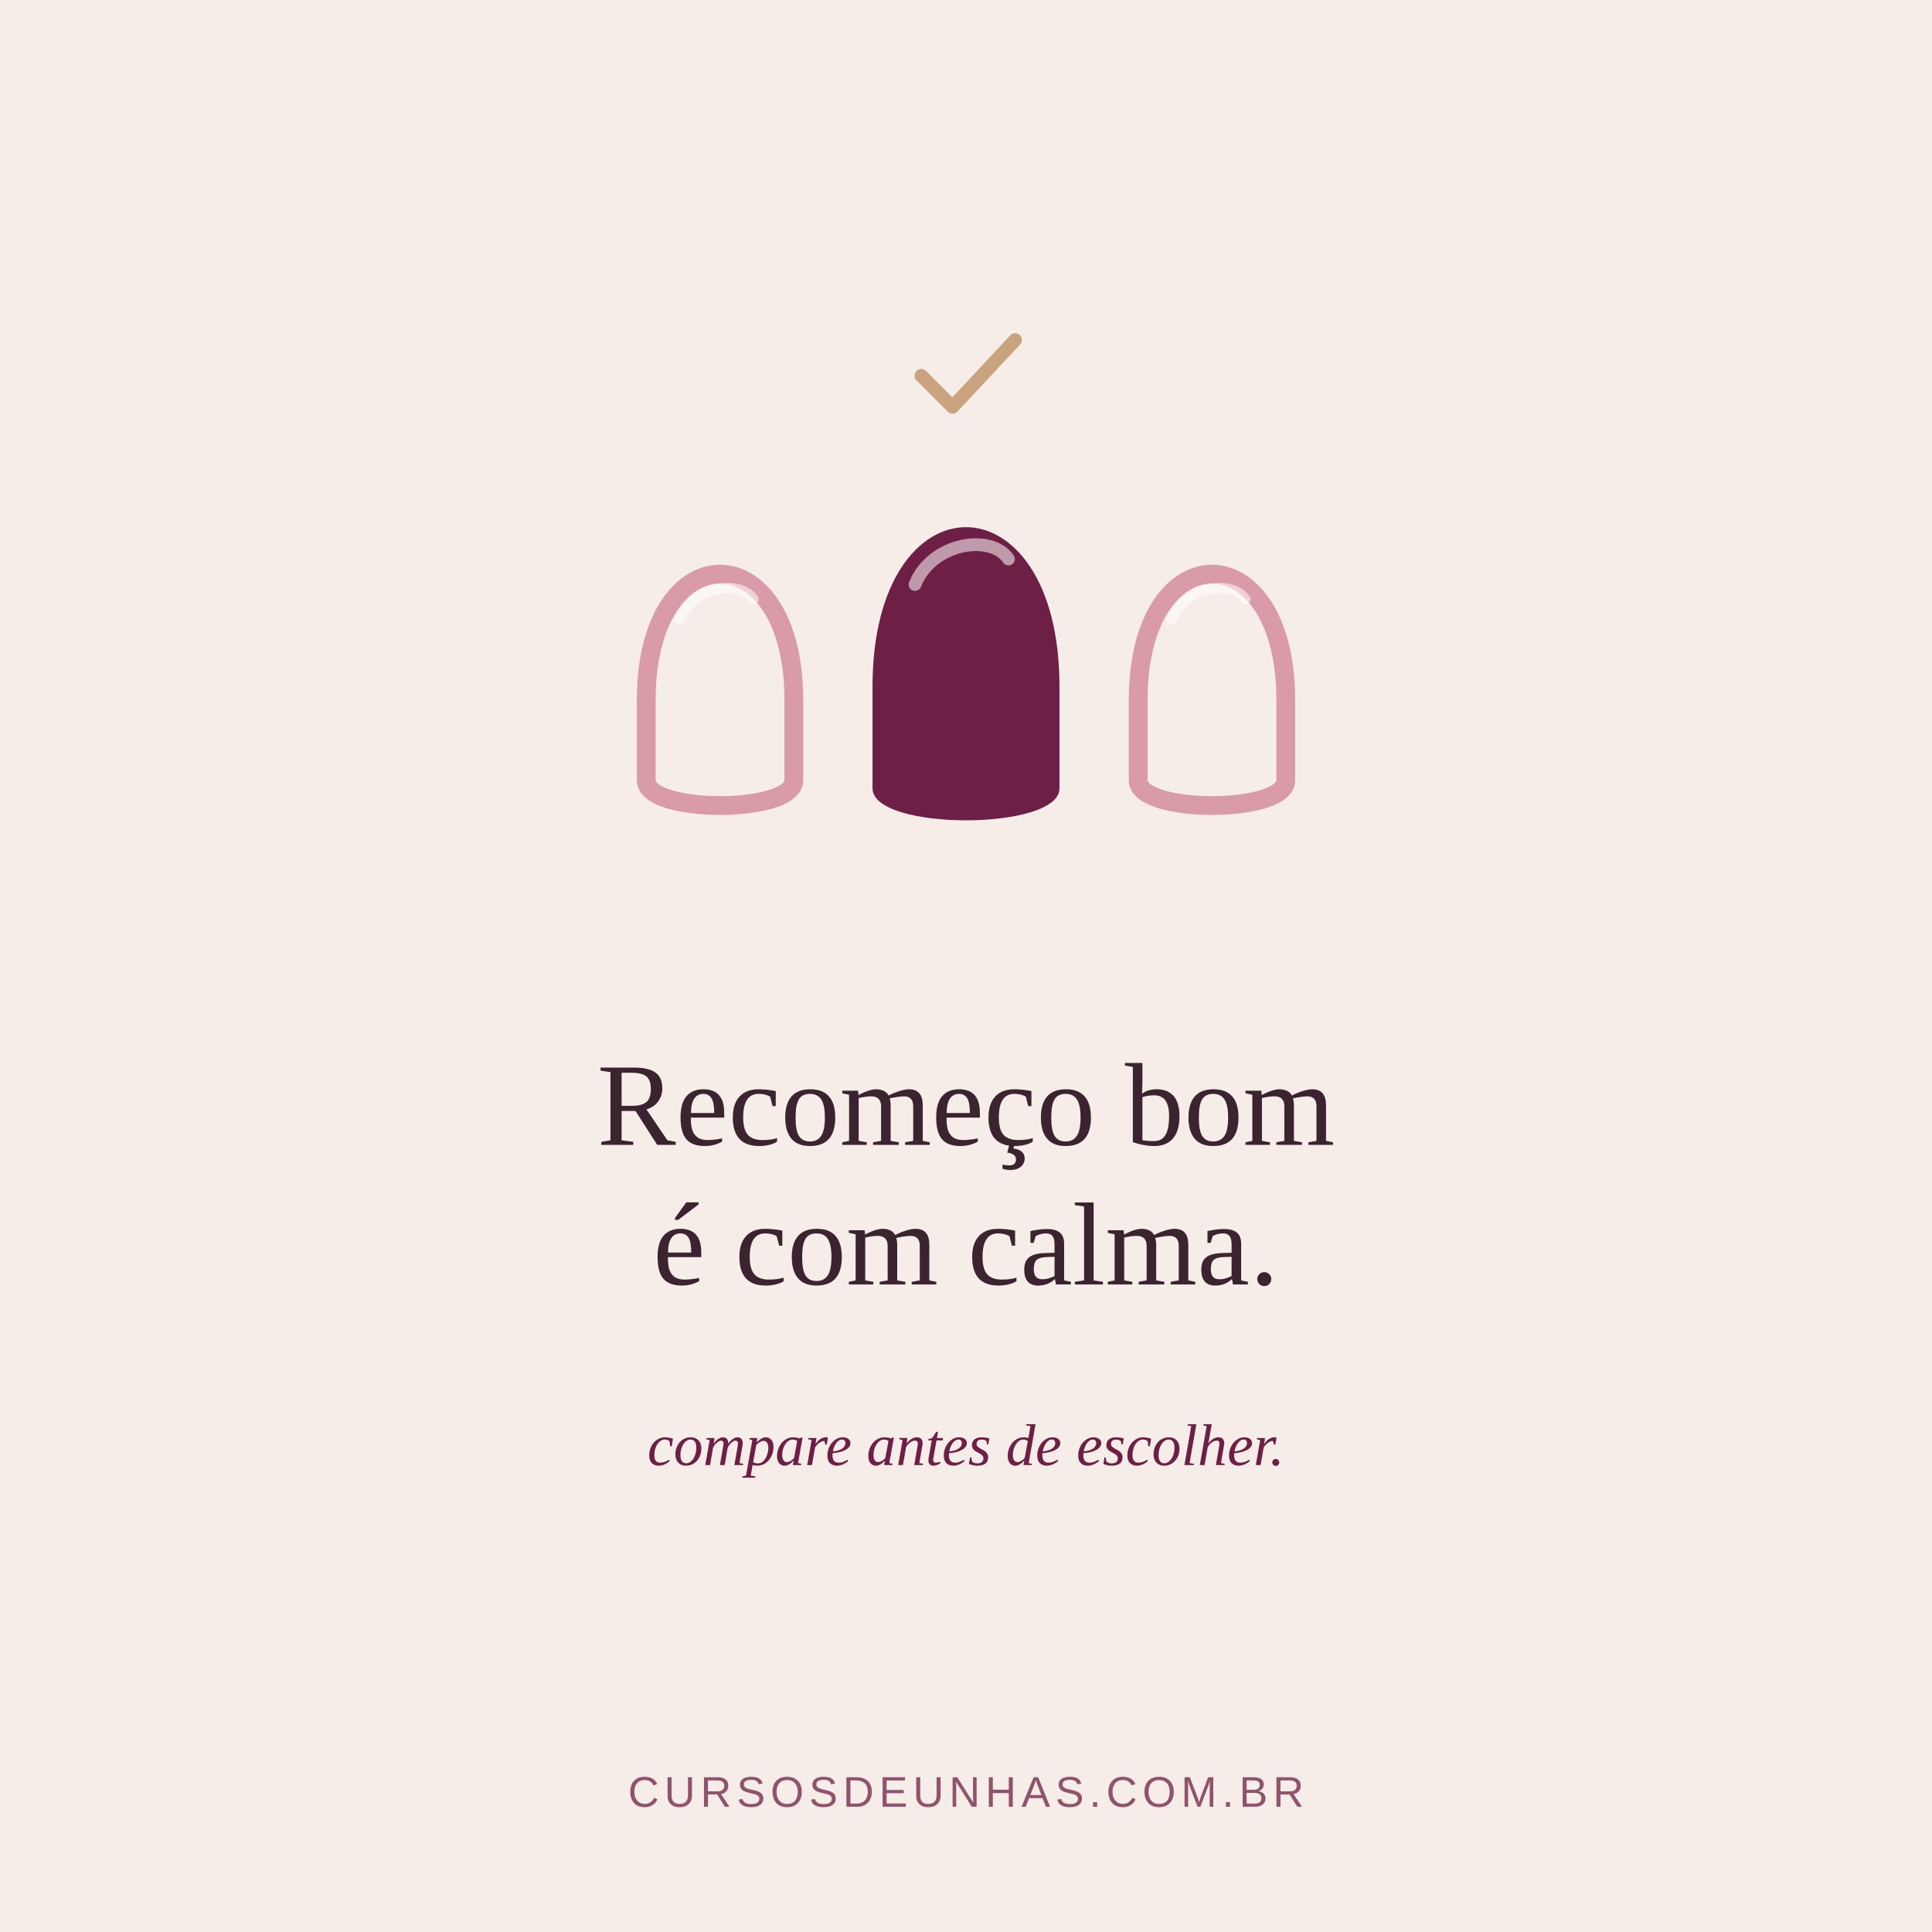
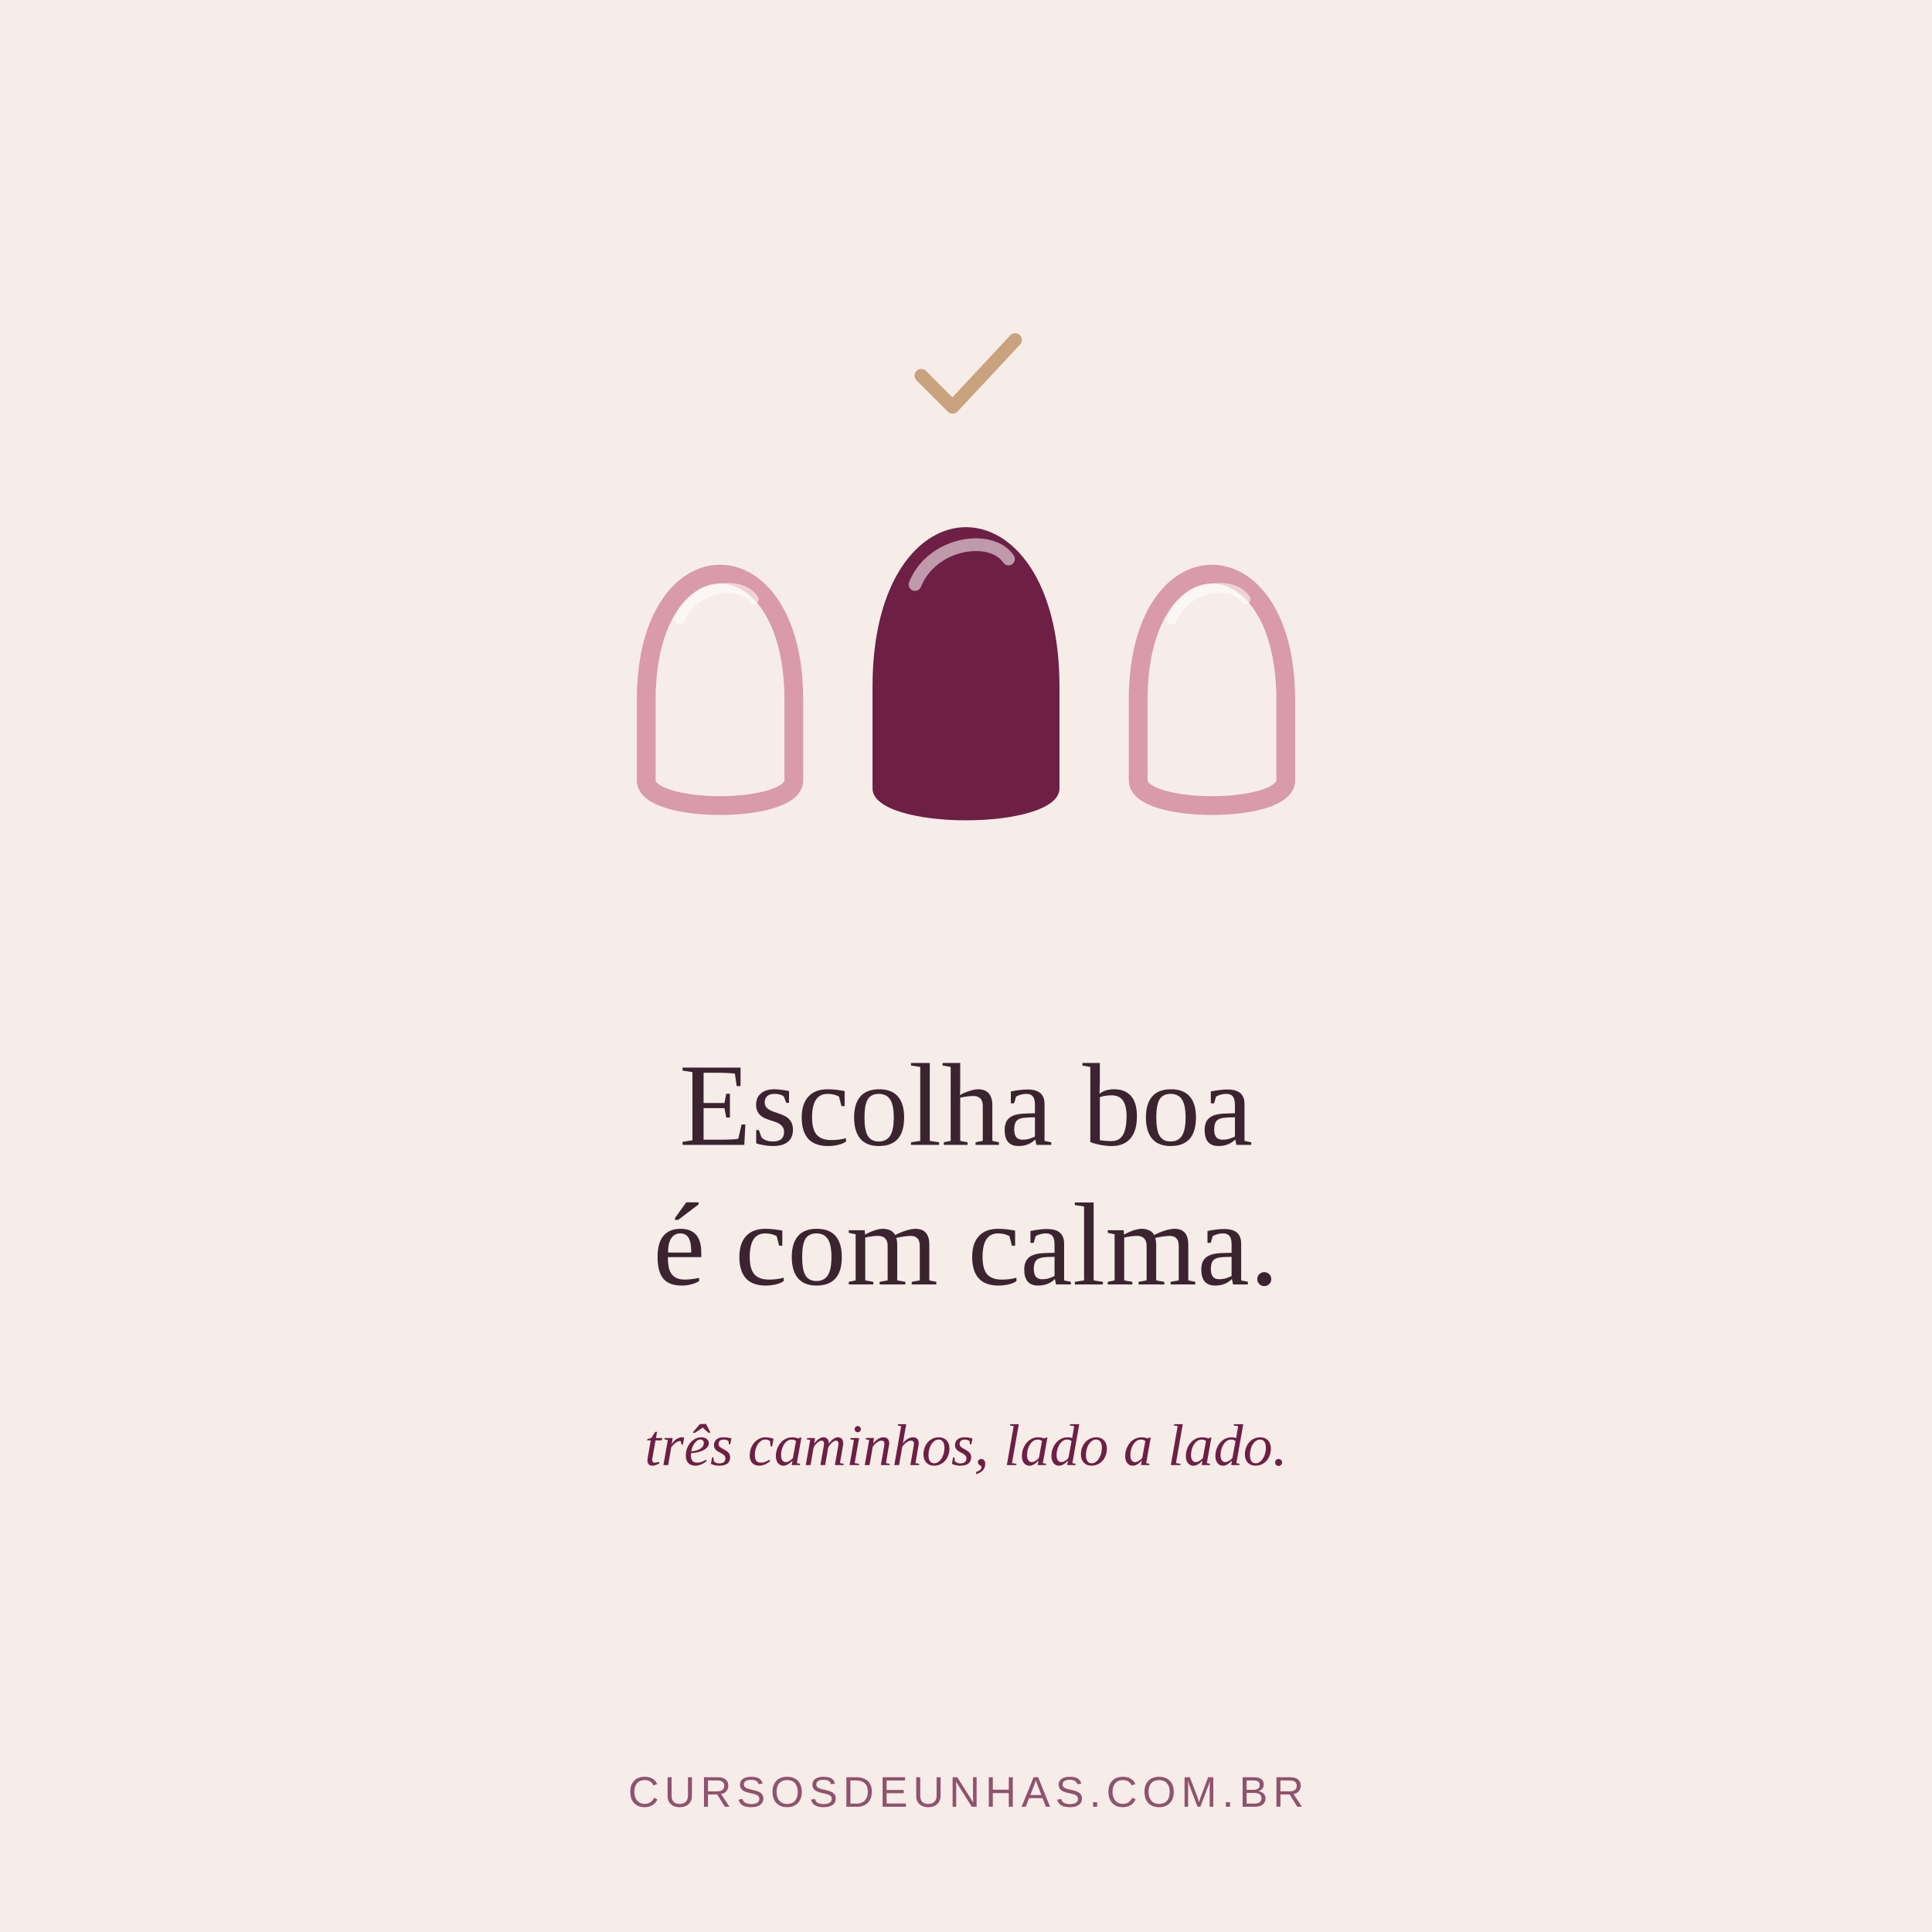
<svg xmlns="http://www.w3.org/2000/svg" width="1080" height="1080" viewBox="0 0 1080 1080">
  <rect width="1080" height="1080" fill="#F6EDE8" />
  <g transform="translate(402.5,372.5) rotate(0) scale(1.875)">
    <path d="M-22,10 C-22,-40 22,-40 22,10 L22,34 C22,44 -22,44 -22,34 Z" fill="none" stroke="#D99BA8" stroke-width="5.6" />
    <path d="M-12,-14 C-8,-24 6,-26 10,-20" fill="none" stroke="#fff" stroke-opacity=".55" stroke-width="3" stroke-linecap="round" />
  </g>
  <g transform="translate(540,360) rotate(0) scale(2.375)">
    <path d="M-22,10 C-22,-40 22,-40 22,10 L22,34 C22,44 -22,44 -22,34 Z" fill="#6E1F45" />
    <path d="M-12,-14 C-8,-24 6,-26 10,-20" fill="none" stroke="#fff" stroke-opacity=".55" stroke-width="3" stroke-linecap="round" />
  </g>
  <g transform="translate(677.5,372.5) rotate(0) scale(1.875)">
    <path d="M-22,10 C-22,-40 22,-40 22,10 L22,34 C22,44 -22,44 -22,34 Z" fill="none" stroke="#D99BA8" stroke-width="5.6" />
    <path d="M-12,-14 C-8,-24 6,-26 10,-20" fill="none" stroke="#fff" stroke-opacity=".55" stroke-width="3" stroke-linecap="round" />
  </g>
  <path d="M515.0,210.0 l17.5,17.5 l35.0,-37.5" fill="none" stroke="#C9A27E" stroke-width="7.5" stroke-linecap="round" stroke-linejoin="round" />
-   <text x="540" y="640" font-family="Georgia, 'Times New Roman', serif" font-size="66" fill="#3B2430" text-anchor="middle">Recomeço bom</text>
+   <text x="540" y="640" font-family="Georgia, 'Times New Roman', serif" font-size="66" fill="#3B2430" text-anchor="middle">Escolha boa</text>
  <text x="540" y="718" font-family="Georgia, 'Times New Roman', serif" font-size="66" fill="#3B2430" text-anchor="middle">é com calma.</text>
-   <text x="540" y="819" font-family="Georgia, 'Times New Roman', serif" font-style="italic" font-size="33" fill="#6E1F45" text-anchor="middle">compare antes de escolher.</text>
+   <text x="540" y="819" font-family="Georgia, 'Times New Roman', serif" font-style="italic" font-size="33" fill="#6E1F45" text-anchor="middle">três caminhos, lado a lado.</text>
  <text x="540" y="1010" font-family="-apple-system, 'Helvetica Neue', Arial, sans-serif" font-size="24" letter-spacing="2.9" fill="#6E1F45" fill-opacity=".75" text-anchor="middle">CURSOSDEUNHAS.COM.BR</text>
</svg>
